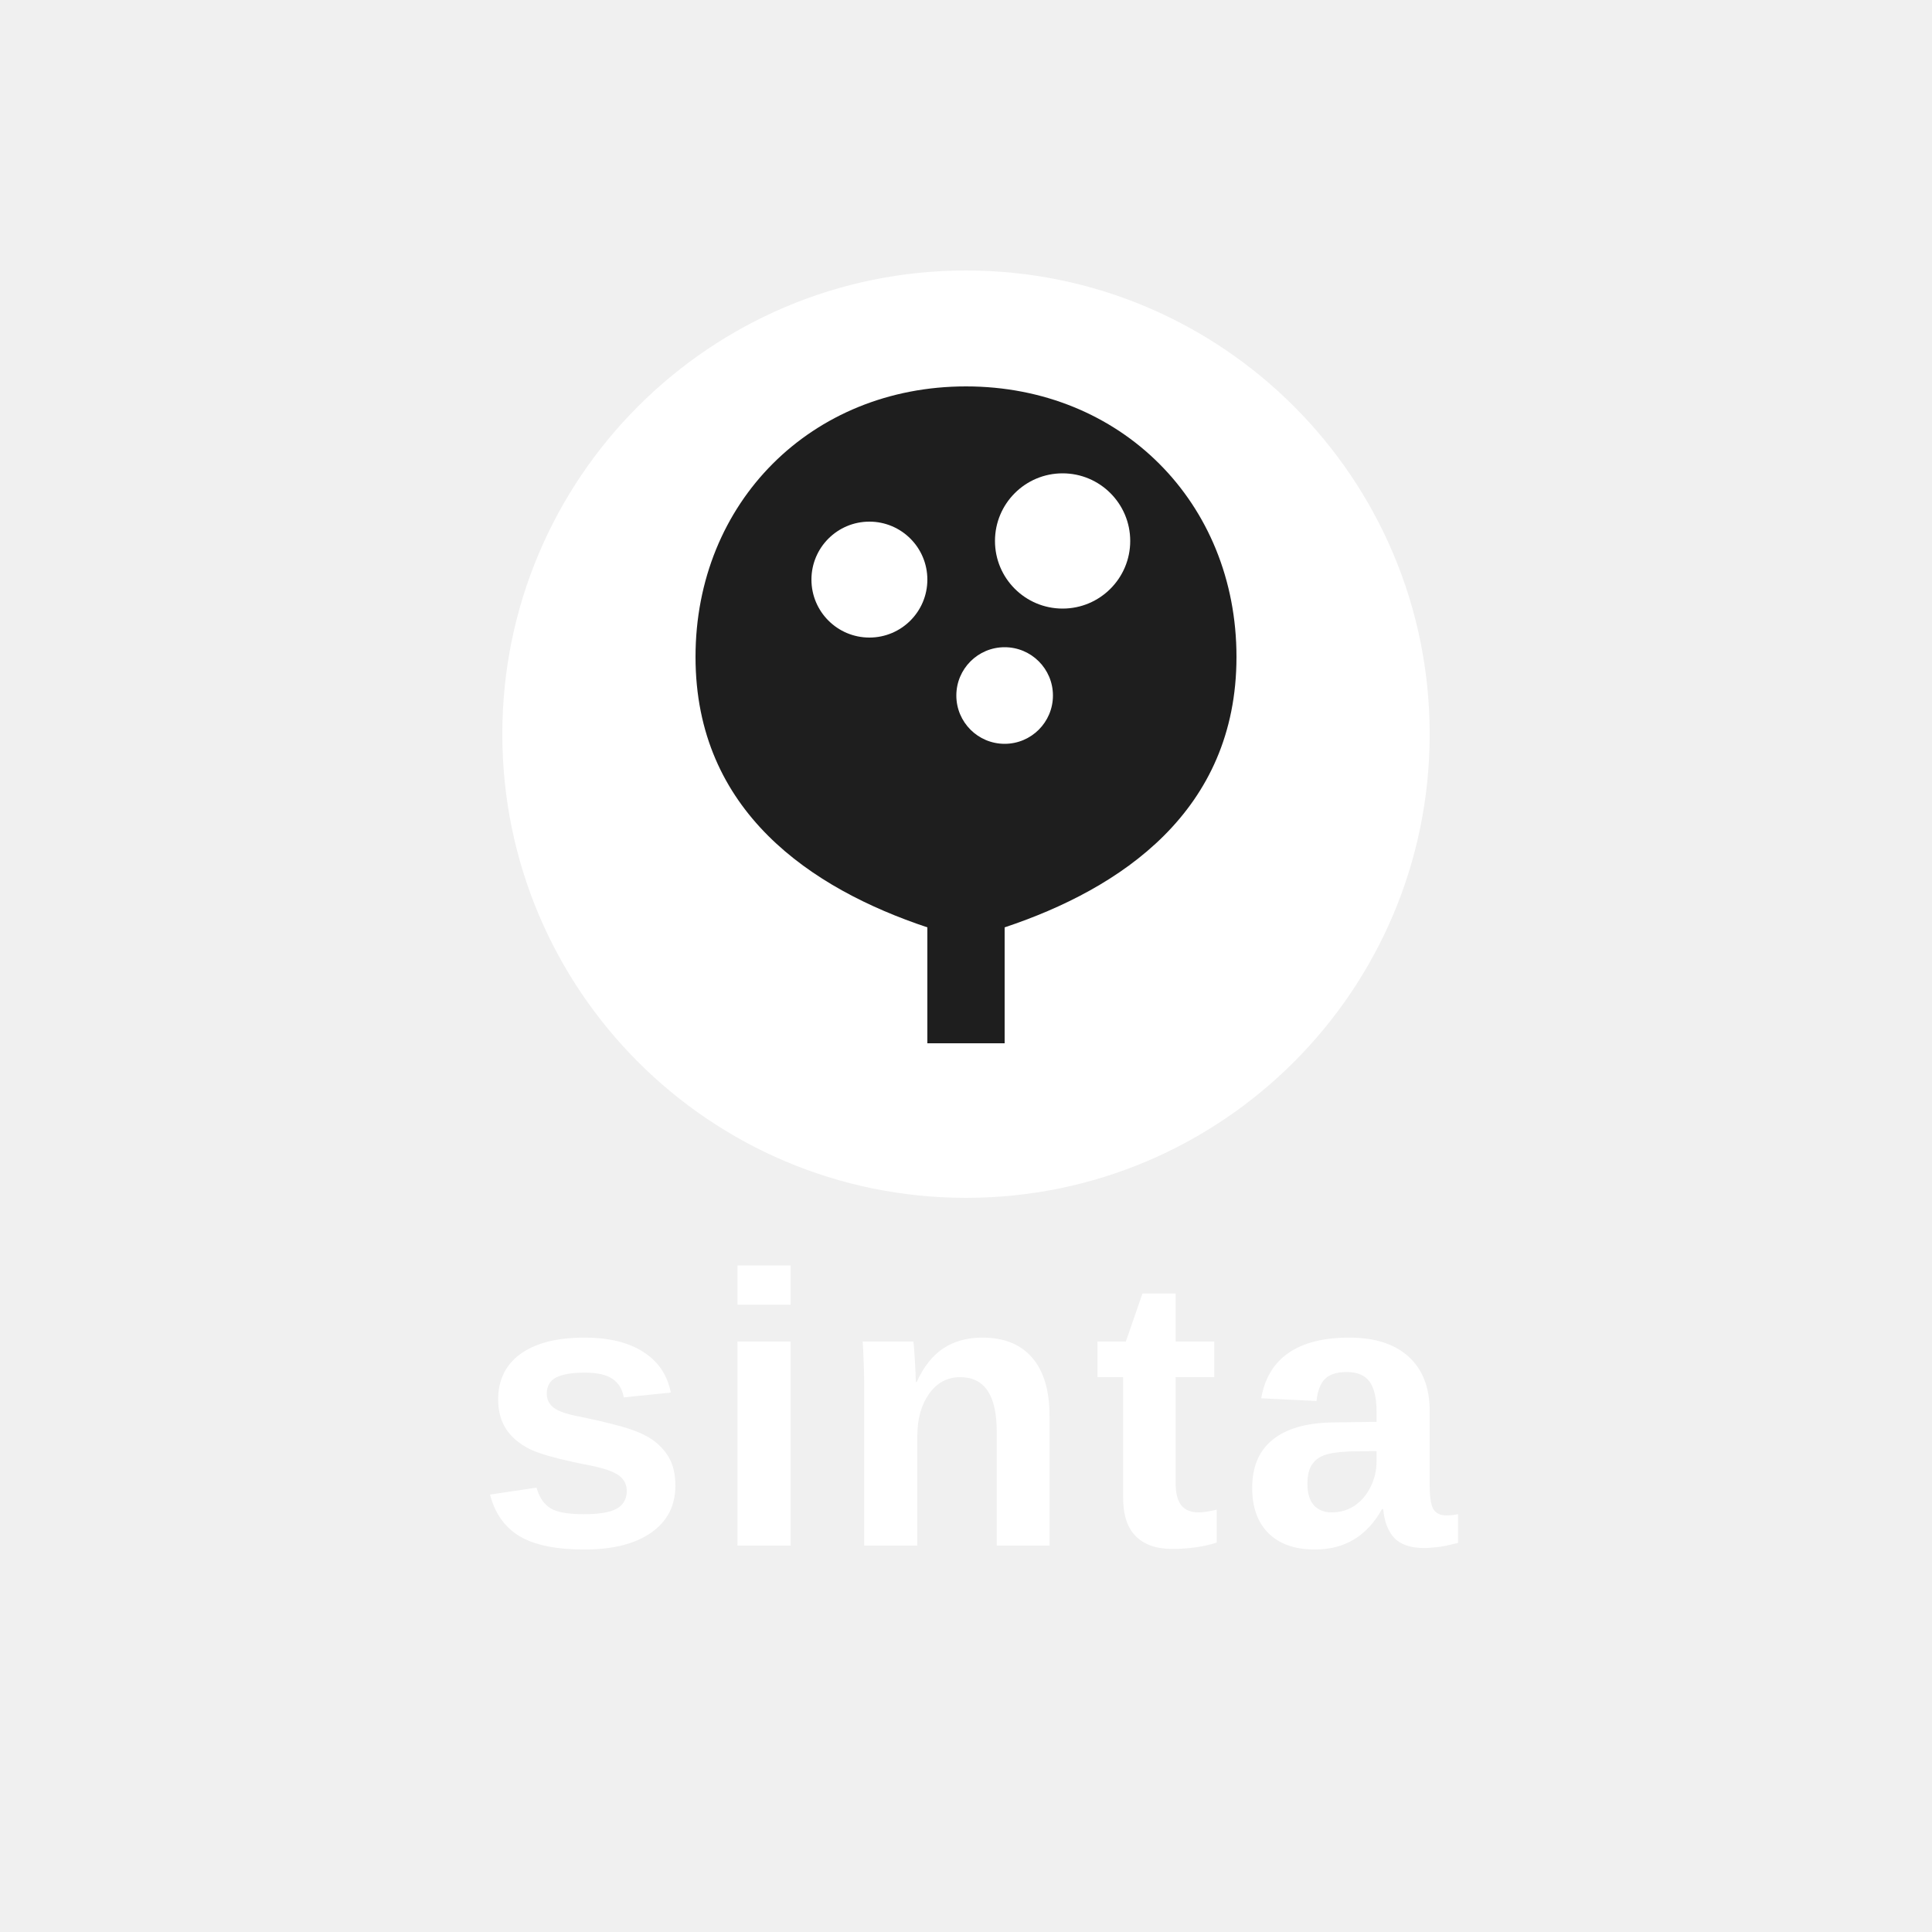
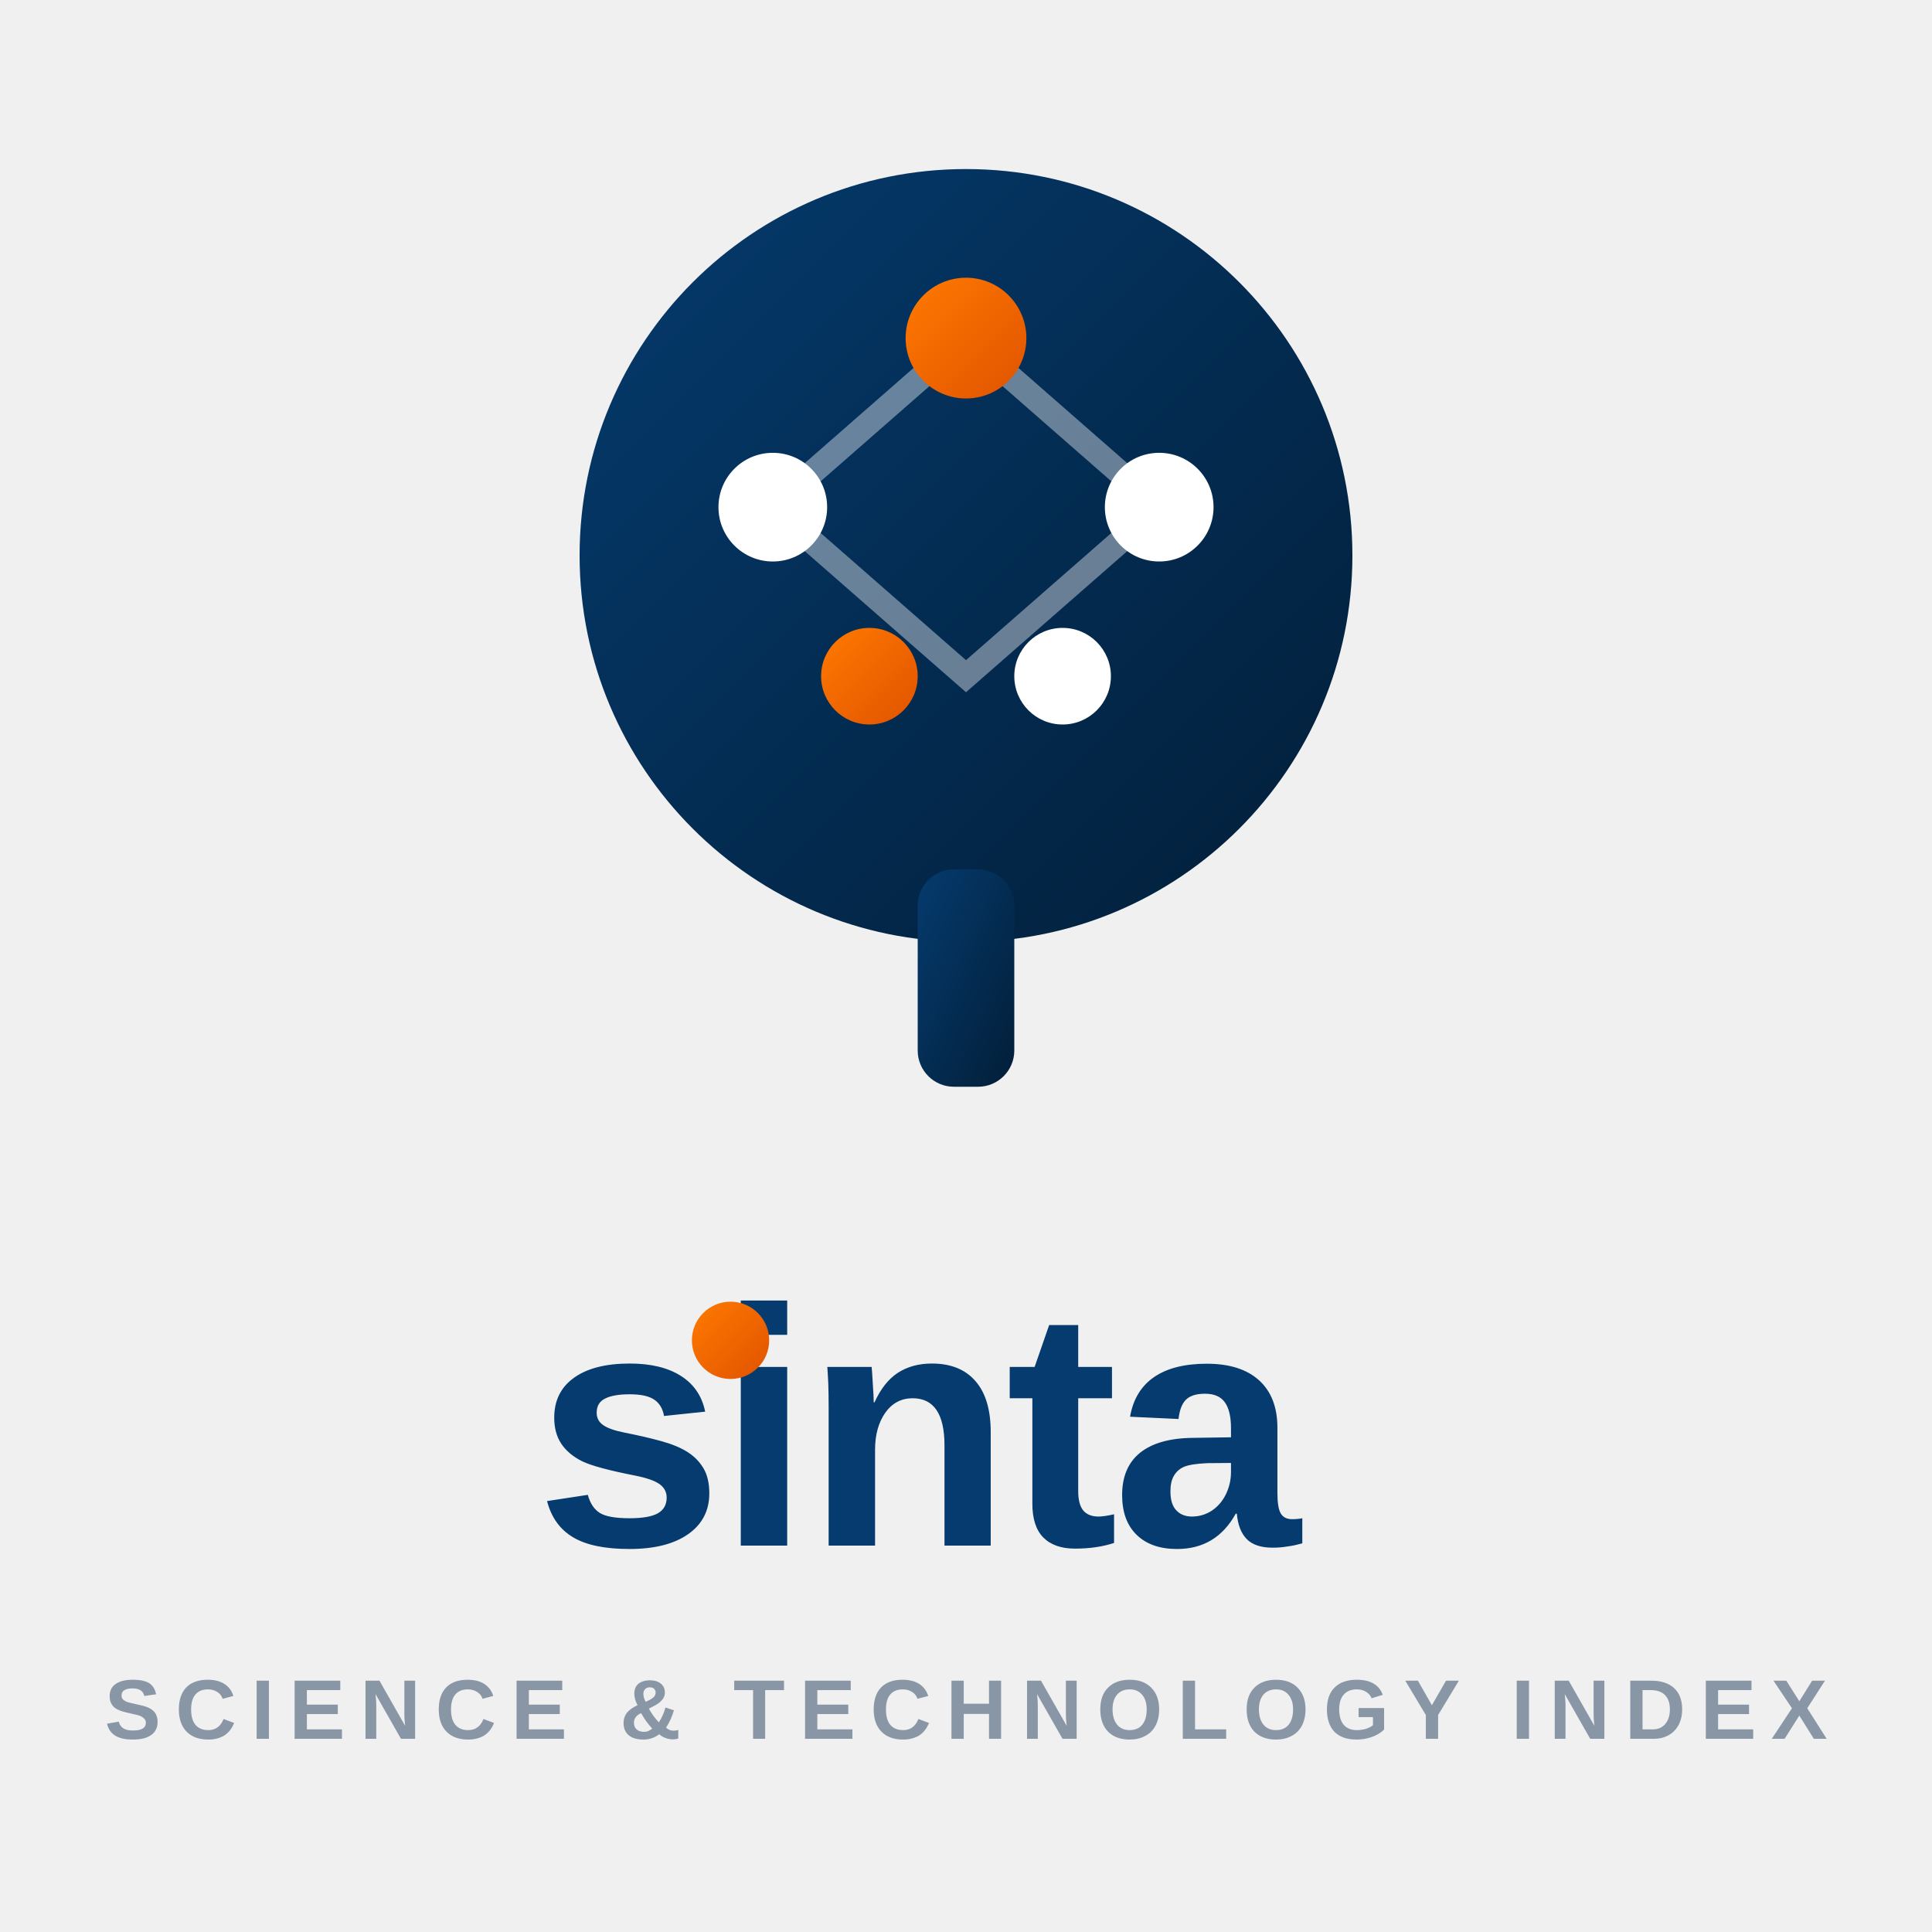
- <svg xmlns="http://www.w3.org/2000/svg" viewBox="0 0 100 100" fill="none">
-   <circle cx="50" cy="38" r="24" fill="#ffffff" />
-   <path d="M50 20 C42 20 36 26 36 34 C36 42 42 46 48 48 L48 54 L52 54 L52 48 C58 46 64 42 64 34 C64 26 58 20 50 20 Z" fill="#1e1e1e" />
-   <circle cx="45" cy="30" r="3" fill="#ffffff" />
-   <circle cx="55" cy="28" r="3.5" fill="#ffffff" />
-   <circle cx="52" cy="36" r="2.5" fill="#ffffff" />
-   <text x="50" y="80" text-anchor="middle" fill="#ffffff" font-size="20" font-family="'Plus Jakarta Sans', Arial, sans-serif" font-weight="900" letter-spacing="1">sinta</text>
+ <svg xmlns="http://www.w3.org/2000/svg" viewBox="0 0 160 160" width="100%" height="100%">
+   <defs>
+     <linearGradient id="sintaNavy" x1="0%" y1="0%" x2="100%" y2="100%">
+       <stop offset="0%" stop-color="#053B6E" />
+       <stop offset="100%" stop-color="#021E38" />
+     </linearGradient>
+     <linearGradient id="sintaOrange" x1="0%" y1="0%" x2="100%" y2="100%">
+       <stop offset="0%" stop-color="#FF7A00" />
+       <stop offset="100%" stop-color="#E05300" />
+     </linearGradient>
+   </defs>
+   <g transform="translate(0, -6)">
+     <circle cx="80" cy="52" r="32" fill="url(#sintaNavy)" />
+     <path d="M64 48 L80 34 L96 48 L80 62 Z" fill="none" stroke="#ffffff" stroke-width="2" opacity="0.4" />
+     <circle cx="80" cy="34" r="5" fill="url(#sintaOrange)" />
+     <circle cx="64" cy="48" r="4.5" fill="#ffffff" />
+     <circle cx="96" cy="48" r="4.5" fill="#ffffff" />
+     <circle cx="72" cy="62" r="4" fill="url(#sintaOrange)" />
+     <circle cx="88" cy="62" r="4" fill="#ffffff" />
+     <rect x="76" y="78" width="8" height="18" rx="3" fill="url(#sintaNavy)" />
+     <line x1="66" y1="96" x2="94" y2="96" stroke="url(#sintaOrange)" stroke-width="3" stroke-linecap="round" />
+   </g>
+   <text x="76" y="128" text-anchor="middle" fill="#053B6E" font-family="'Plus Jakarta Sans', Arial, sans-serif" font-size="28" font-weight="900" letter-spacing="-0.5">sinta</text>
+   <circle cx="60.5" cy="111" r="3.2" fill="url(#sintaOrange)" />
+   <text x="80" y="144" text-anchor="middle" fill="#8896A6" font-family="'Plus Jakarta Sans', Arial, sans-serif" font-size="7" font-weight="700" letter-spacing="1.2">SCIENCE &amp; TECHNOLOGY INDEX</text>
</svg>
